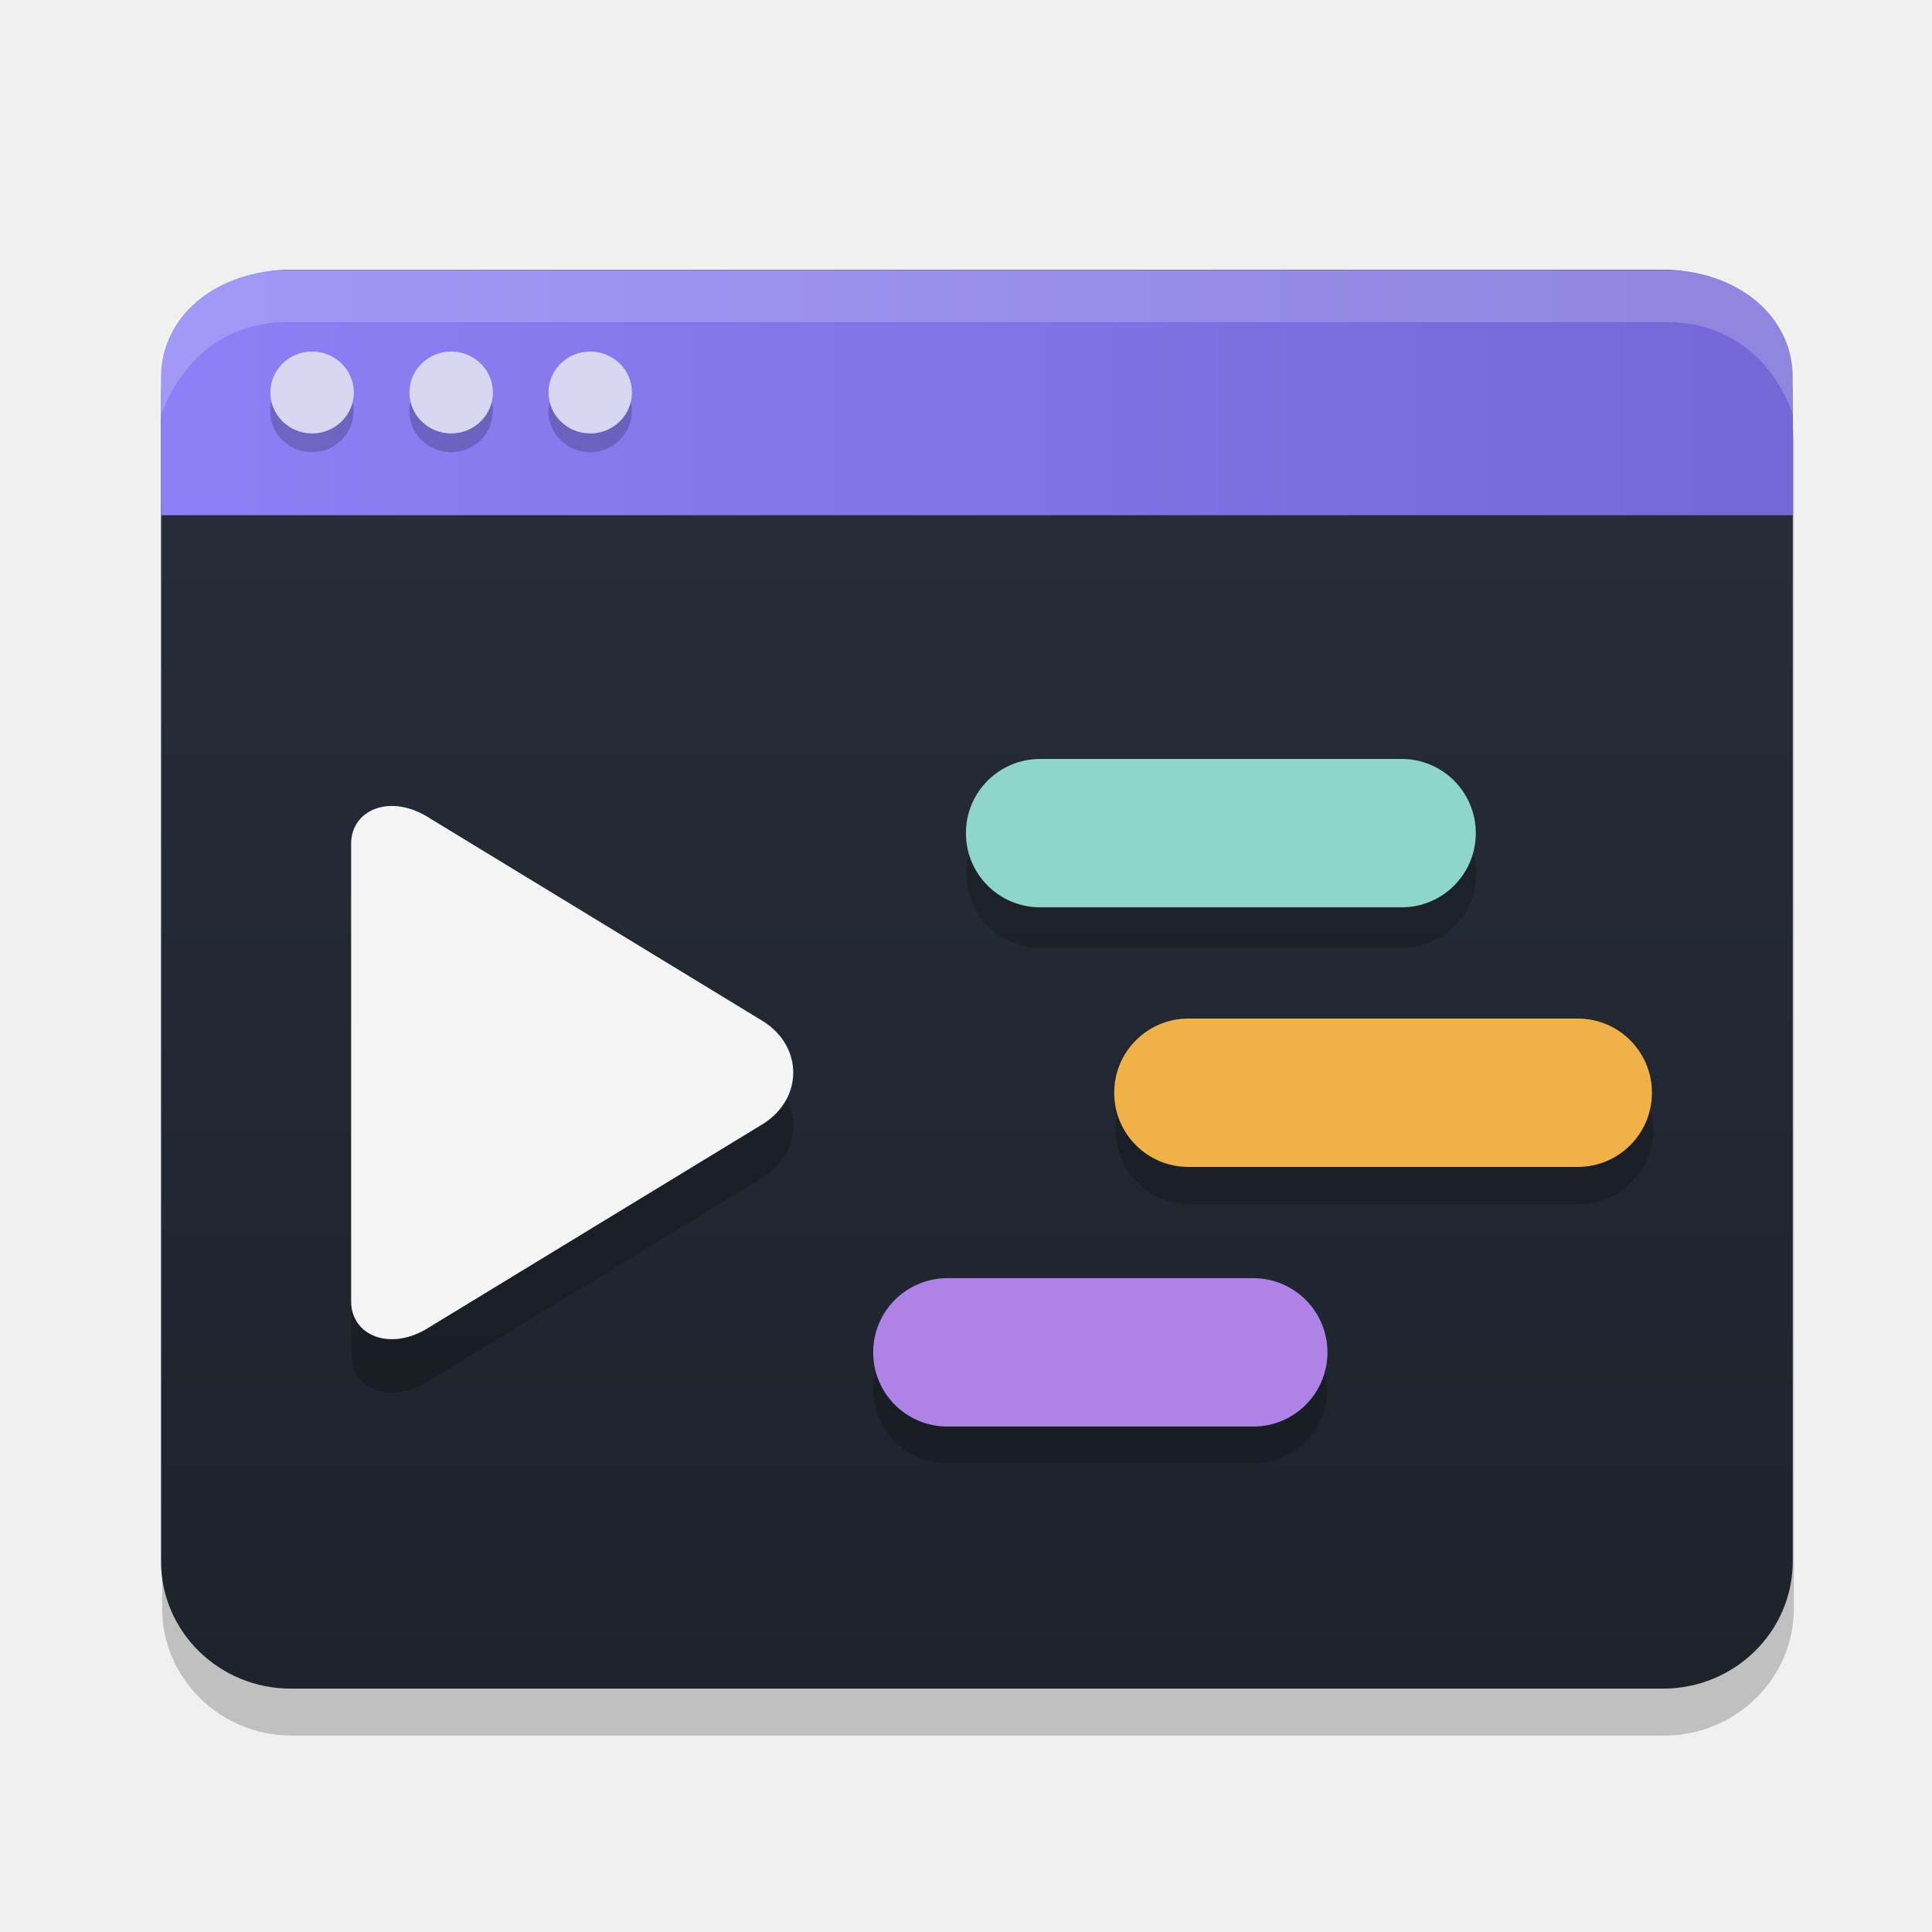
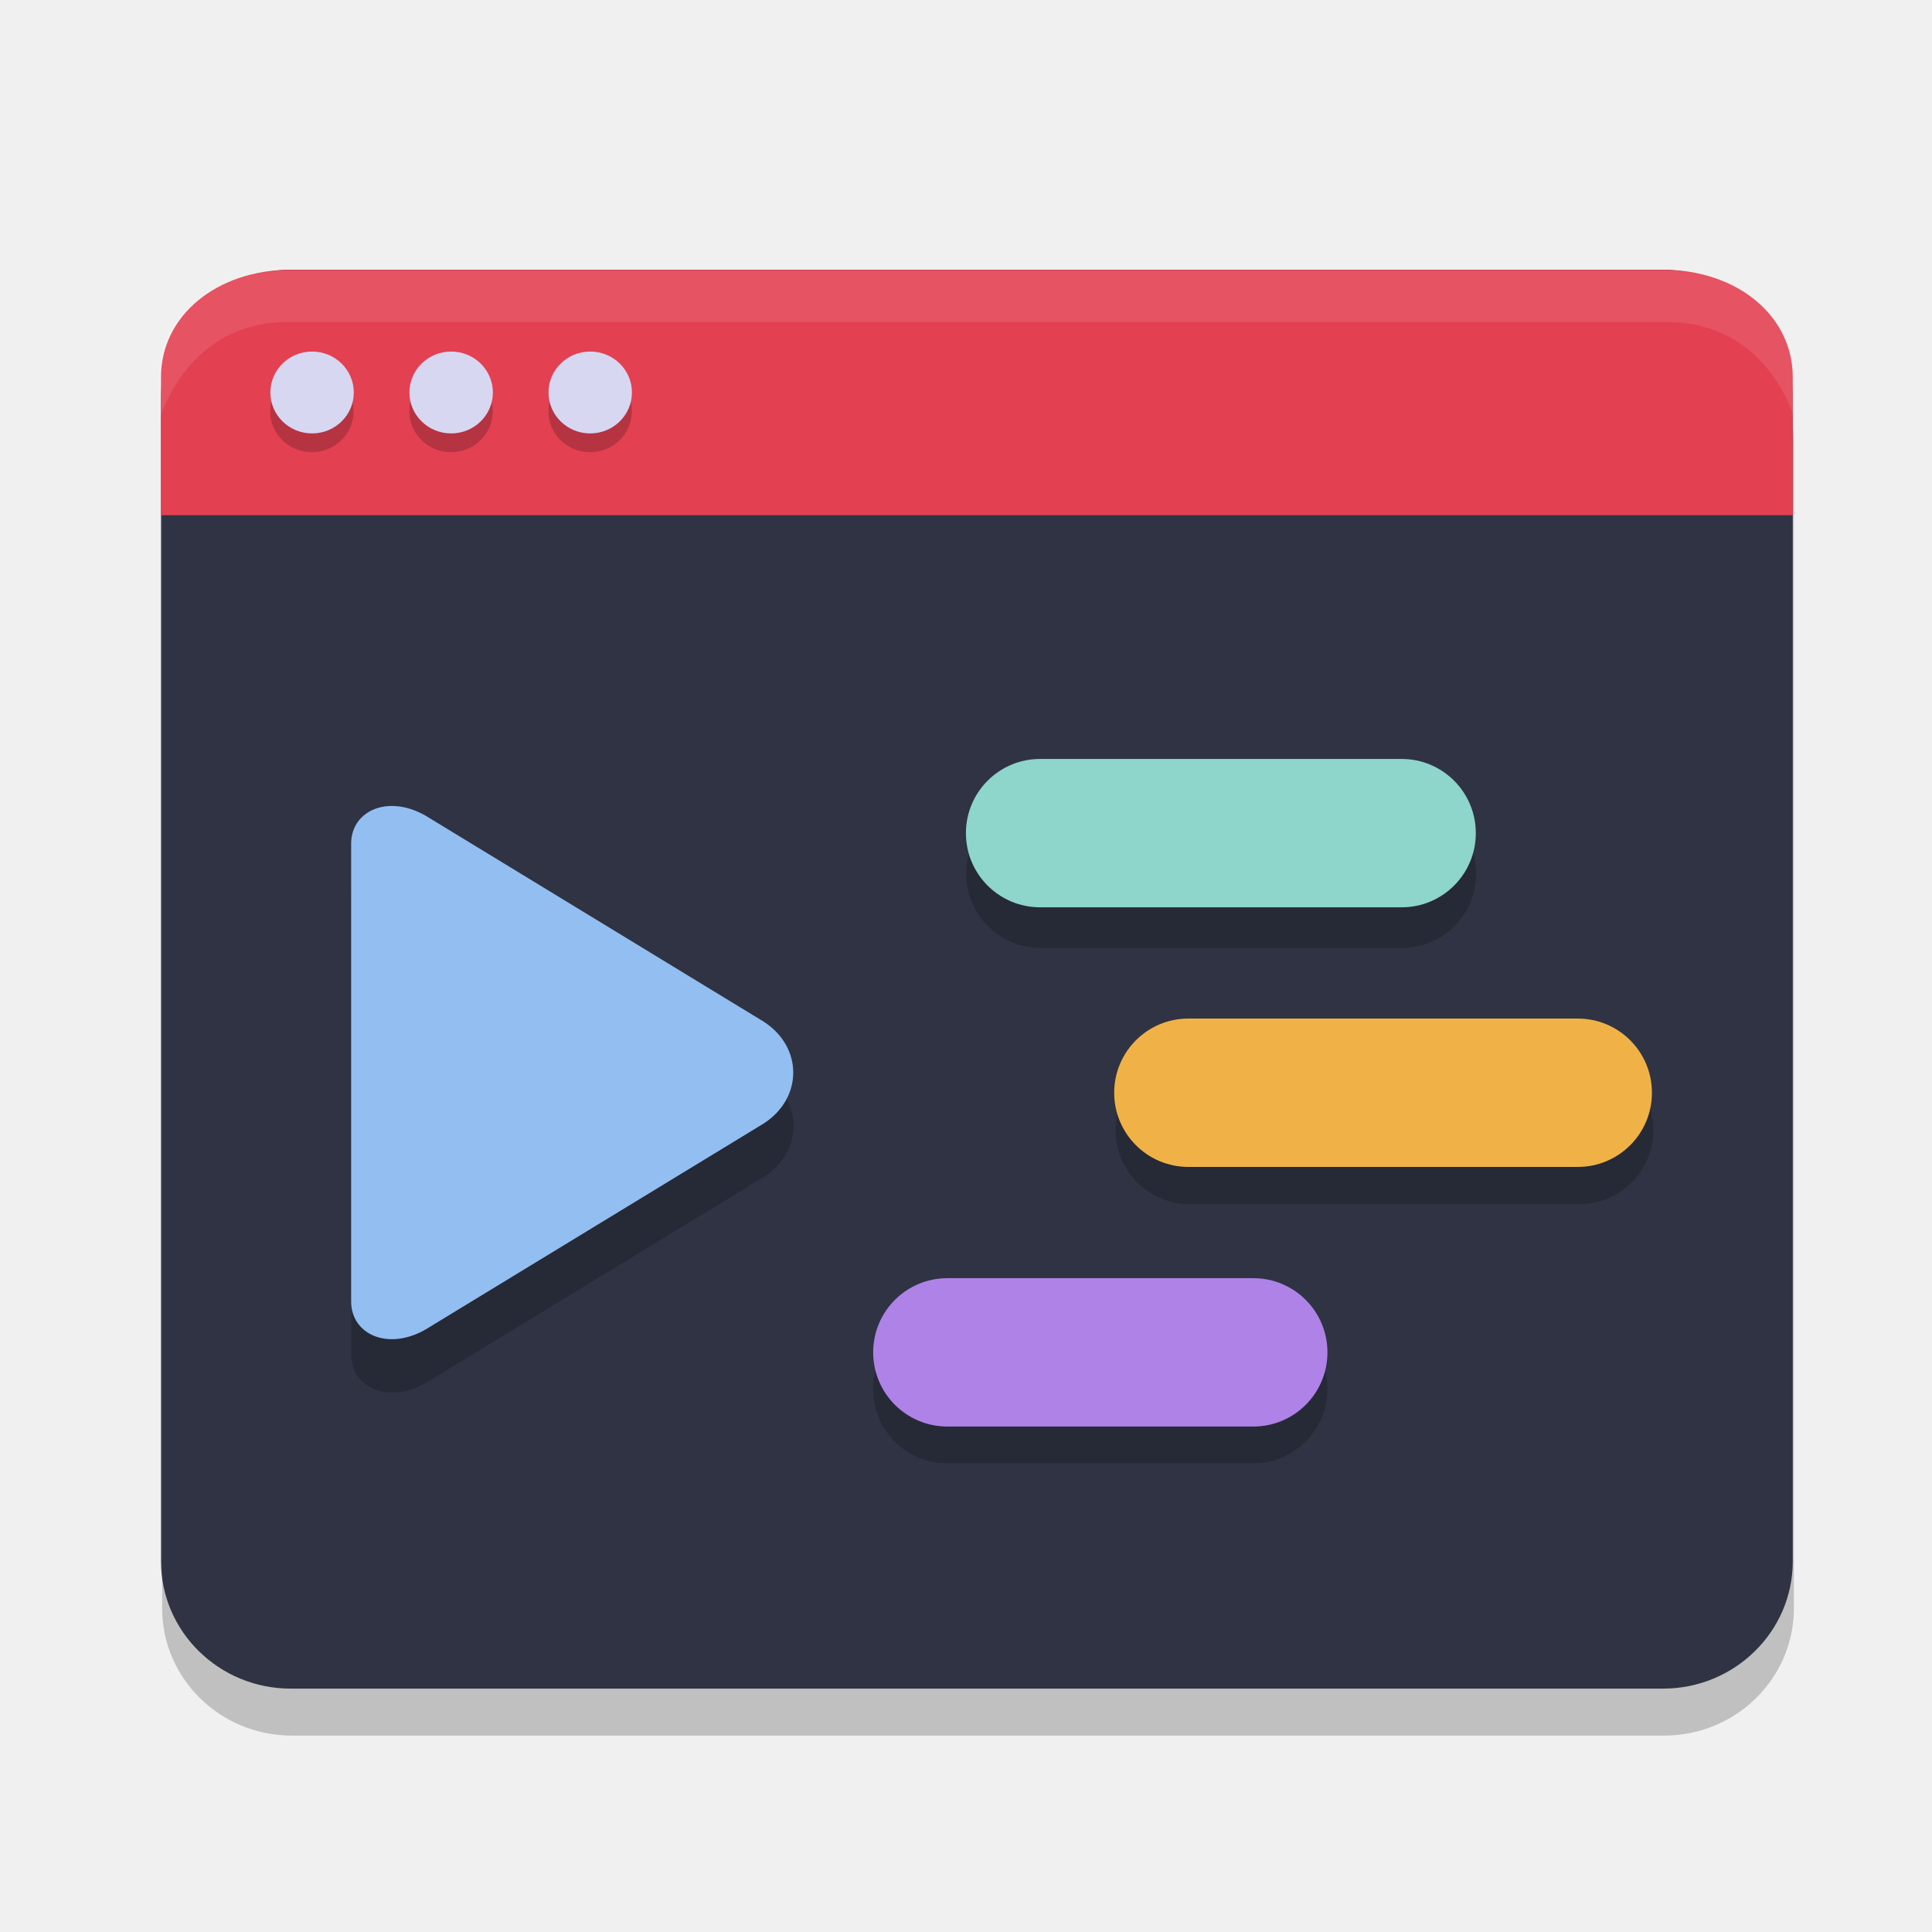
<svg xmlns="http://www.w3.org/2000/svg" xmlns:xlink="http://www.w3.org/1999/xlink" width="24" height="24" viewBox="0 0 24 24" version="1.1" id="svg8">
  <defs id="defs4">
    <linearGradient id="title" x1="5.97" y1="32.833" x2="81.016" y2="32.833" gradientTransform="scale(2.345208,0.4264014)" gradientUnits="userSpaceOnUse">
-       <stop offset="0%" stop-color="#8B80F5" id="stop1" />
+       <stop offset="0" stop-color="#8B80F5" id="stop1" style="stop-color:#ef4444;stop-opacity:1;" />
      <stop offset="100%" stop-color="#7468D7" id="stop2" />
    </linearGradient>
    <linearGradient id="body" x1="14" y1="14" x2="14" y2="190" gradientUnits="userSpaceOnUse" gradientTransform="matrix(1,0,0,0.8862423,0,1.592607)">
      <stop offset="0%" stop-color="#323B49" id="stop3" />
      <stop offset="100%" stop-color="#242B36" id="stop4" />
    </linearGradient>
    <filter id="shadow" x="-20%" y="-20%" width="140%" height="140%">
      <feDropShadow dx="0" dy="4" stdDeviation="6" flood-color="#000" flood-opacity="0.18" />
    </filter>
    <linearGradient xlink:href="#title" id="linearGradient10" gradientUnits="userSpaceOnUse" gradientTransform="matrix(2.345208,0,0,0.3594746,0,2.197401)" x1="5.97" y1="32.833" x2="81.016" y2="32.833" />
  </defs>
  <g id="g6" transform="matrix(0.1151719,0,0,0.1129986,0.3875934,1.769395)">
-     <rect x="14" y="14" width="176" height="155.979" rx="14" fill="url(#body)" id="rect4" style="fill:url(#body);stroke-width:0.941" />
+     <rect x="14" y="14" width="176" height="155.979" rx="14" fill="url(#body)" id="rect4" style="fill:#3b4054;stroke-width:0.941;fill-opacity:1" />
    <rect x="14.122" y="19.163" width="176" height="155.979" rx="14" fill="url(#body)" id="rect4-5" style="opacity:0.2;fill:#000000;fill-opacity:1;stroke-width:0.941" />
-     <path d="M 14,25.803 C 14,19.058 20,14 28,14 h 148 c 8,0 14,5.058 14,11.803 V 40.977 H 14 Z" fill="url(#title)" id="path4" style="fill:url(#linearGradient10);stroke-width:0.918" />
+     <path d="M 14,25.803 C 14,19.058 20,14 28,14 h 148 c 8,0 14,5.058 14,11.803 V 40.977 H 14 Z" fill="url(#title)" id="path4" style="fill:#e34052;stroke-width:0.918;fill-opacity:1" />
    <path d="m 189.964,157.033 c 0,7.372 -6,12.901 -14,12.901 H 27.964 c -8,0 -14,-5.529 -14,-12.901 V 140.445 H 189.964 Z" fill="url(#title)" id="path4-5" style="display:none;fill:#4d4d4d;stroke-width:0.96" />
    <circle cx="30.272" cy="29.55" r="4.5" fill="#d7d7f2" id="circle4-8" style="opacity:0.2;fill:#000000" />
    <circle cx="45.289" cy="29.55" r="4.5" fill="#d7d7f2" id="circle4-8-7" style="opacity:0.2;fill:#000000" />
    <circle cx="60.284" cy="29.55" r="4.5" fill="#d7d7f2" id="circle4-8-6" style="opacity:0.2;fill:#000000" />
    <circle cx="30.296" cy="27.489" r="4.5" fill="#d7d7f2" id="circle4" />
    <circle cx="45.296" cy="27.489" r="4.5" fill="#d7d7f2" id="circle5" />
    <circle cx="60.296" cy="27.489" r="4.5" fill="#d7d7f2" id="circle6" />
  </g>
  <path d="m 4.365,11.143 c 0,-0.421 0.488,-0.632 0.976,-0.316 l 4.15,2.528 c 0.488,0.316 0.488,0.948 0,1.264 l -4.15,2.528 c -0.488,0.316 -0.976,0.105 -0.976,-0.316 z" fill="#f5f5f5" id="path6-0" style="opacity:0.2;fill:#000000;stroke-width:0.113" />
-   <path d="m 4.362,10.48 c 0,-0.421 0.488,-0.632 0.976,-0.316 l 4.15,2.528 c 0.488,0.316 0.488,0.948 0,1.264 l -4.15,2.528 c -0.488,0.316 -0.976,0.105 -0.976,-0.316 z" fill="#f5f5f5" id="path6" style="stroke-width:0.113" />
+   <path d="m 4.362,10.48 c 0,-0.421 0.488,-0.632 0.976,-0.316 l 4.15,2.528 c 0.488,0.316 0.488,0.948 0,1.264 l -4.15,2.528 c -0.488,0.316 -0.976,0.105 -0.976,-0.316 z" fill="#f5f5f5" id="path6" style="stroke-width:0.113;fill:#93bef1;fill-opacity:1" />
  <rect x="12.003" y="9.932" width="6.334" height="1.843" rx="0.921" fill="#8ed5cc" id="rect6-3" style="opacity:0.2;fill:#000000;stroke-width:0.115" />
  <rect x="11.999" y="9.428" width="6.334" height="1.843" rx="0.921" fill="#8ed5cc" id="rect6" style="stroke-width:0.115" />
  <rect x="13.858" y="13.115" width="6.68" height="1.843" rx="0.921" fill="#f0b247" id="rect7-5" style="opacity:0.2;fill:#000000;stroke-width:0.115" />
  <rect x="13.841" y="12.653" width="6.68" height="1.843" rx="0.921" fill="#f0b247" id="rect7" style="stroke-width:0.115" />
  <rect x="10.846" y="16.334" width="5.643" height="1.843" rx="0.921" fill="#af82e8" id="rect8-2" style="opacity:0.2;fill:#000000;stroke-width:0.115" />
  <rect x="10.847" y="15.878" width="5.643" height="1.843" rx="0.921" fill="#af82e8" id="rect8" style="stroke-width:0.115" />
  <circle cx="4.323" cy="18.759" r="0.667" fill="#f05e59" id="circle8" style="display:none;stroke-width:0.111" />
  <text x="5.769" y="19.315" font-family="Arial, Helvetica, sans-serif" font-size="1.668px" font-weight="700" fill="#f4f4f4" id="text8" style="display:none;stroke-width:0.111">LIVE</text>
-   <path d="M 1.963,4.693 C 1.963,3.931 2.657,3.36 3.582,3.36 H 20.693 c 0.925,0 1.619,0.572 1.619,1.334 v 0.579 C 22.311,5.272 22.019,4 20.692,4 H 3.582 C 2.271,4 1.964,5.272 1.964,5.272 Z" fill="url(#title)" id="path4-9" style="opacity:0.198;fill:#ffffff;fill-opacity:1;stroke-width:0.105" />
+   <path d="M 1.963,4.693 C 1.963,3.931 2.657,3.36 3.582,3.36 H 20.693 c 0.925,0 1.619,0.572 1.619,1.334 v 0.579 C 22.311,5.272 22.019,4 20.692,4 H 3.582 C 2.271,4 1.964,5.272 1.964,5.272 Z" fill="url(#title)" id="path4-9" style="opacity:0.1;fill:#ffffff;fill-opacity:1;stroke-width:0.105" />
</svg>
